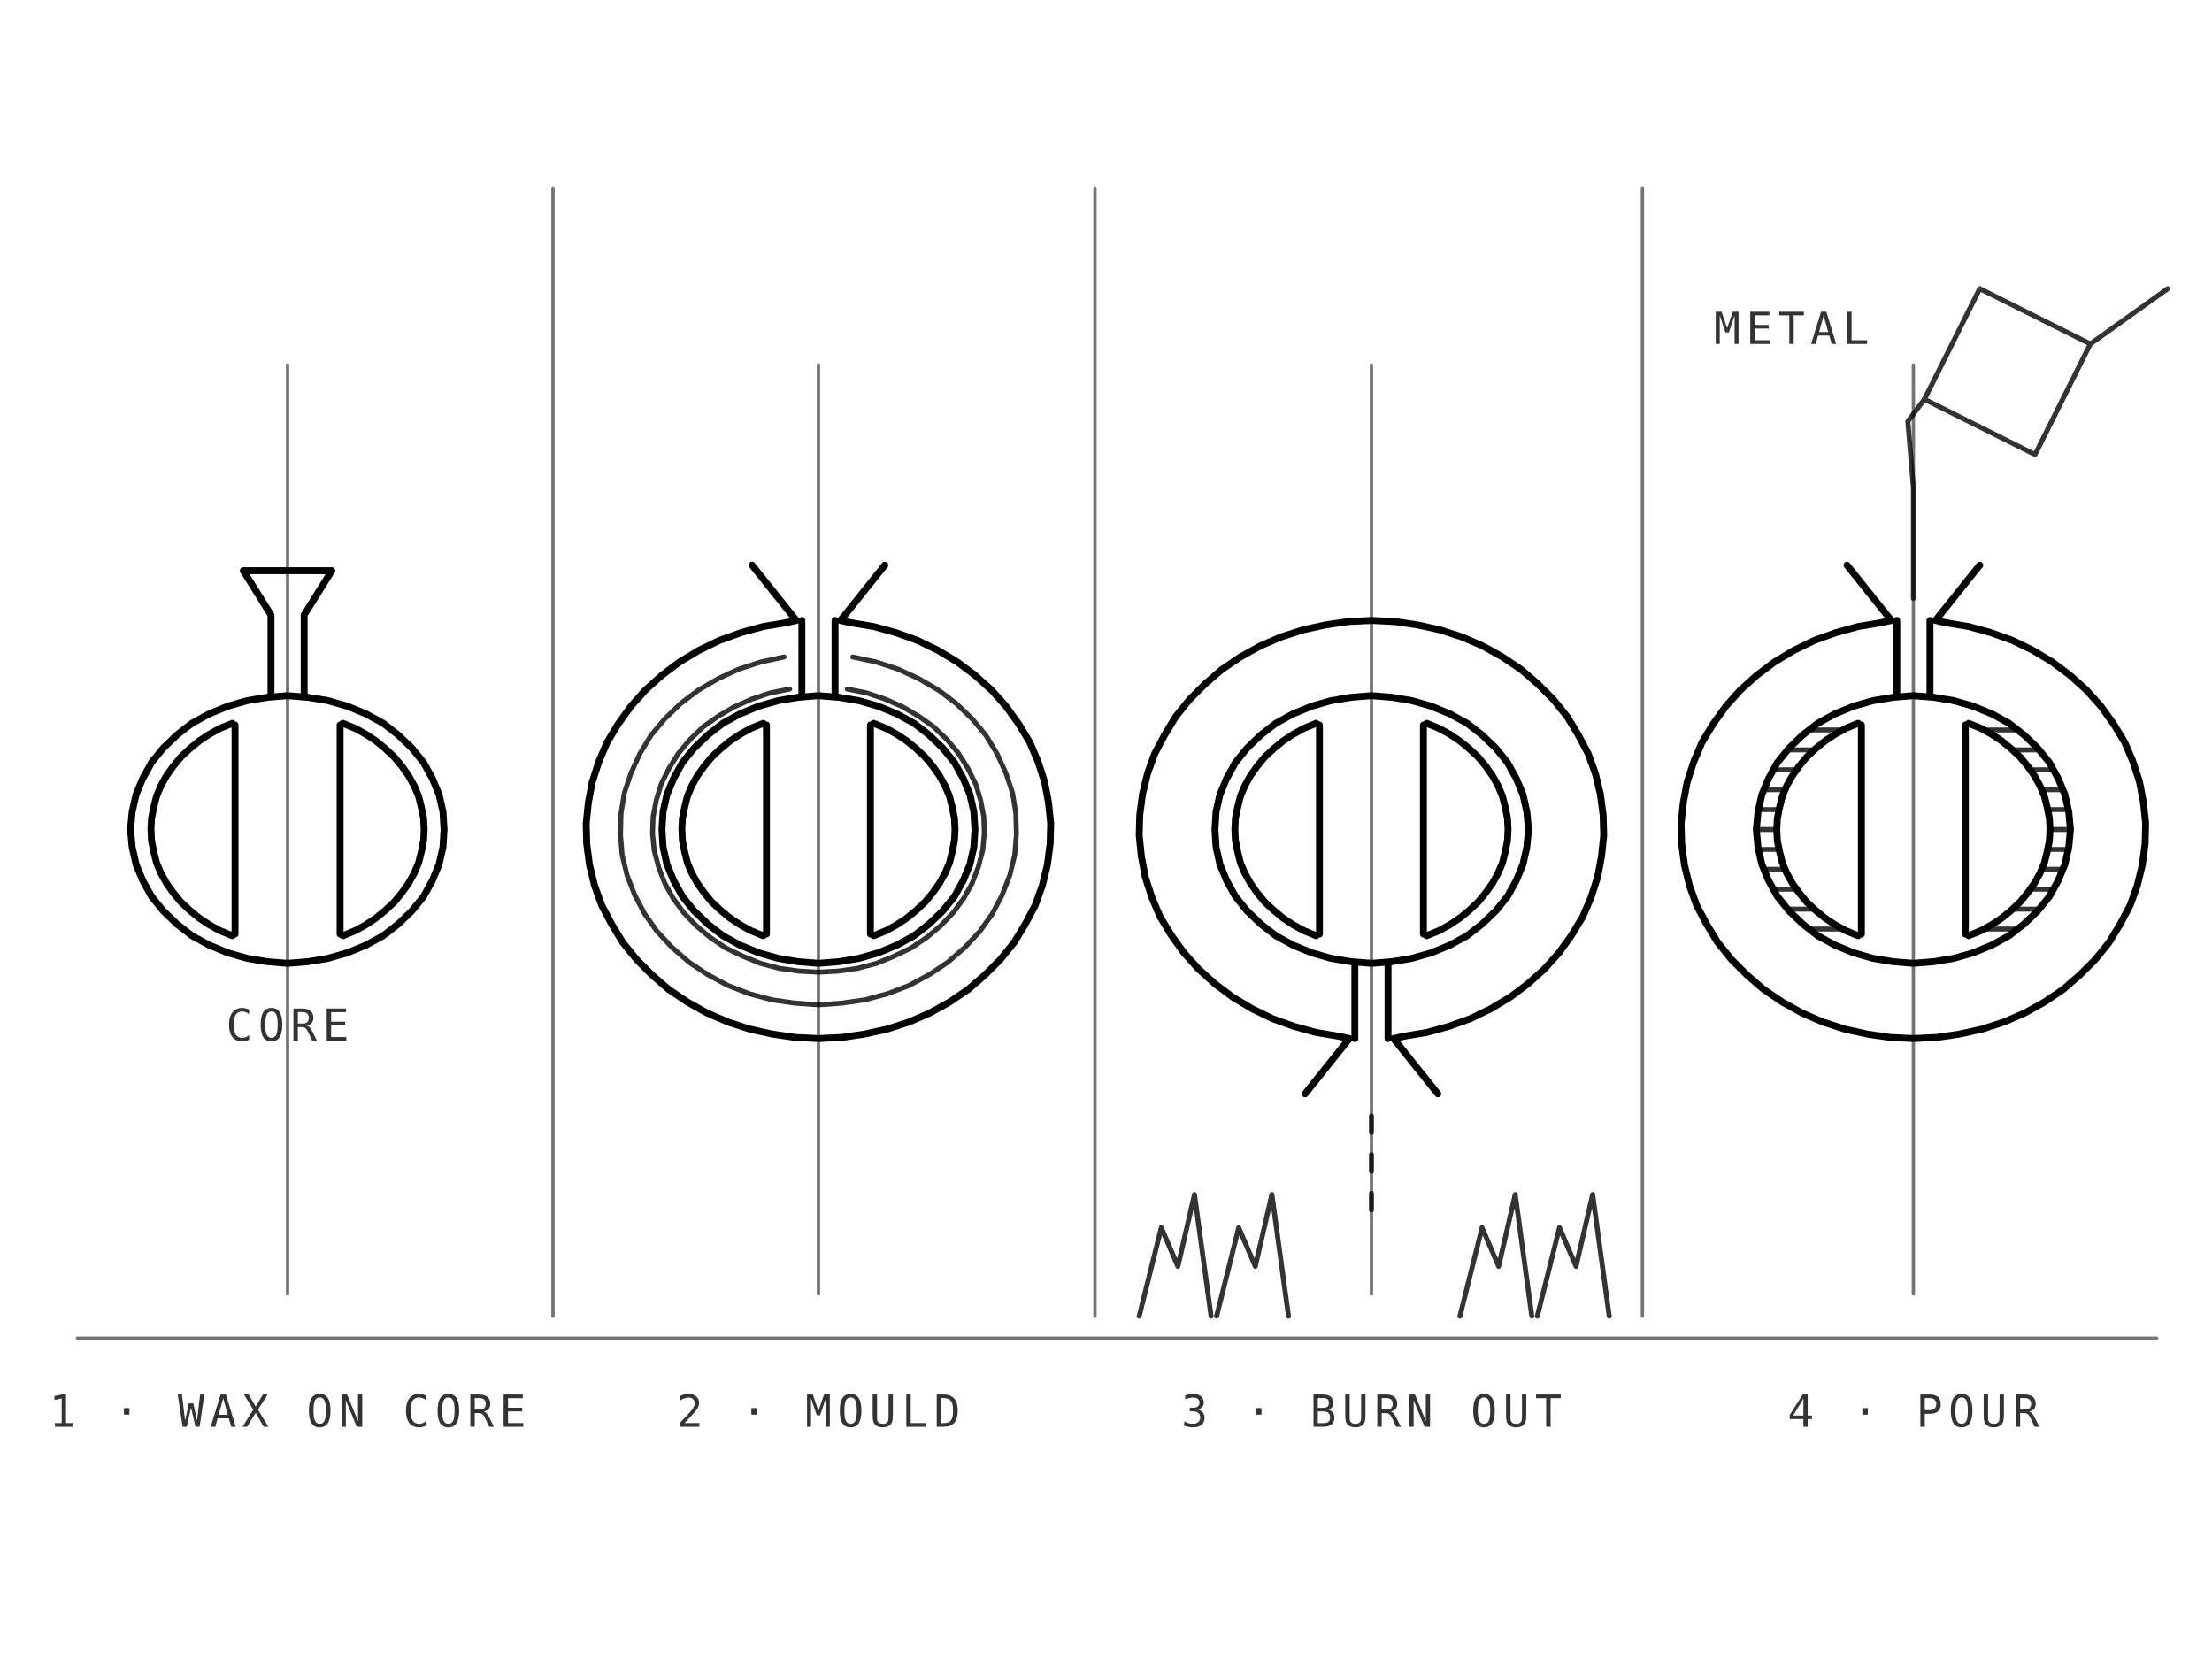
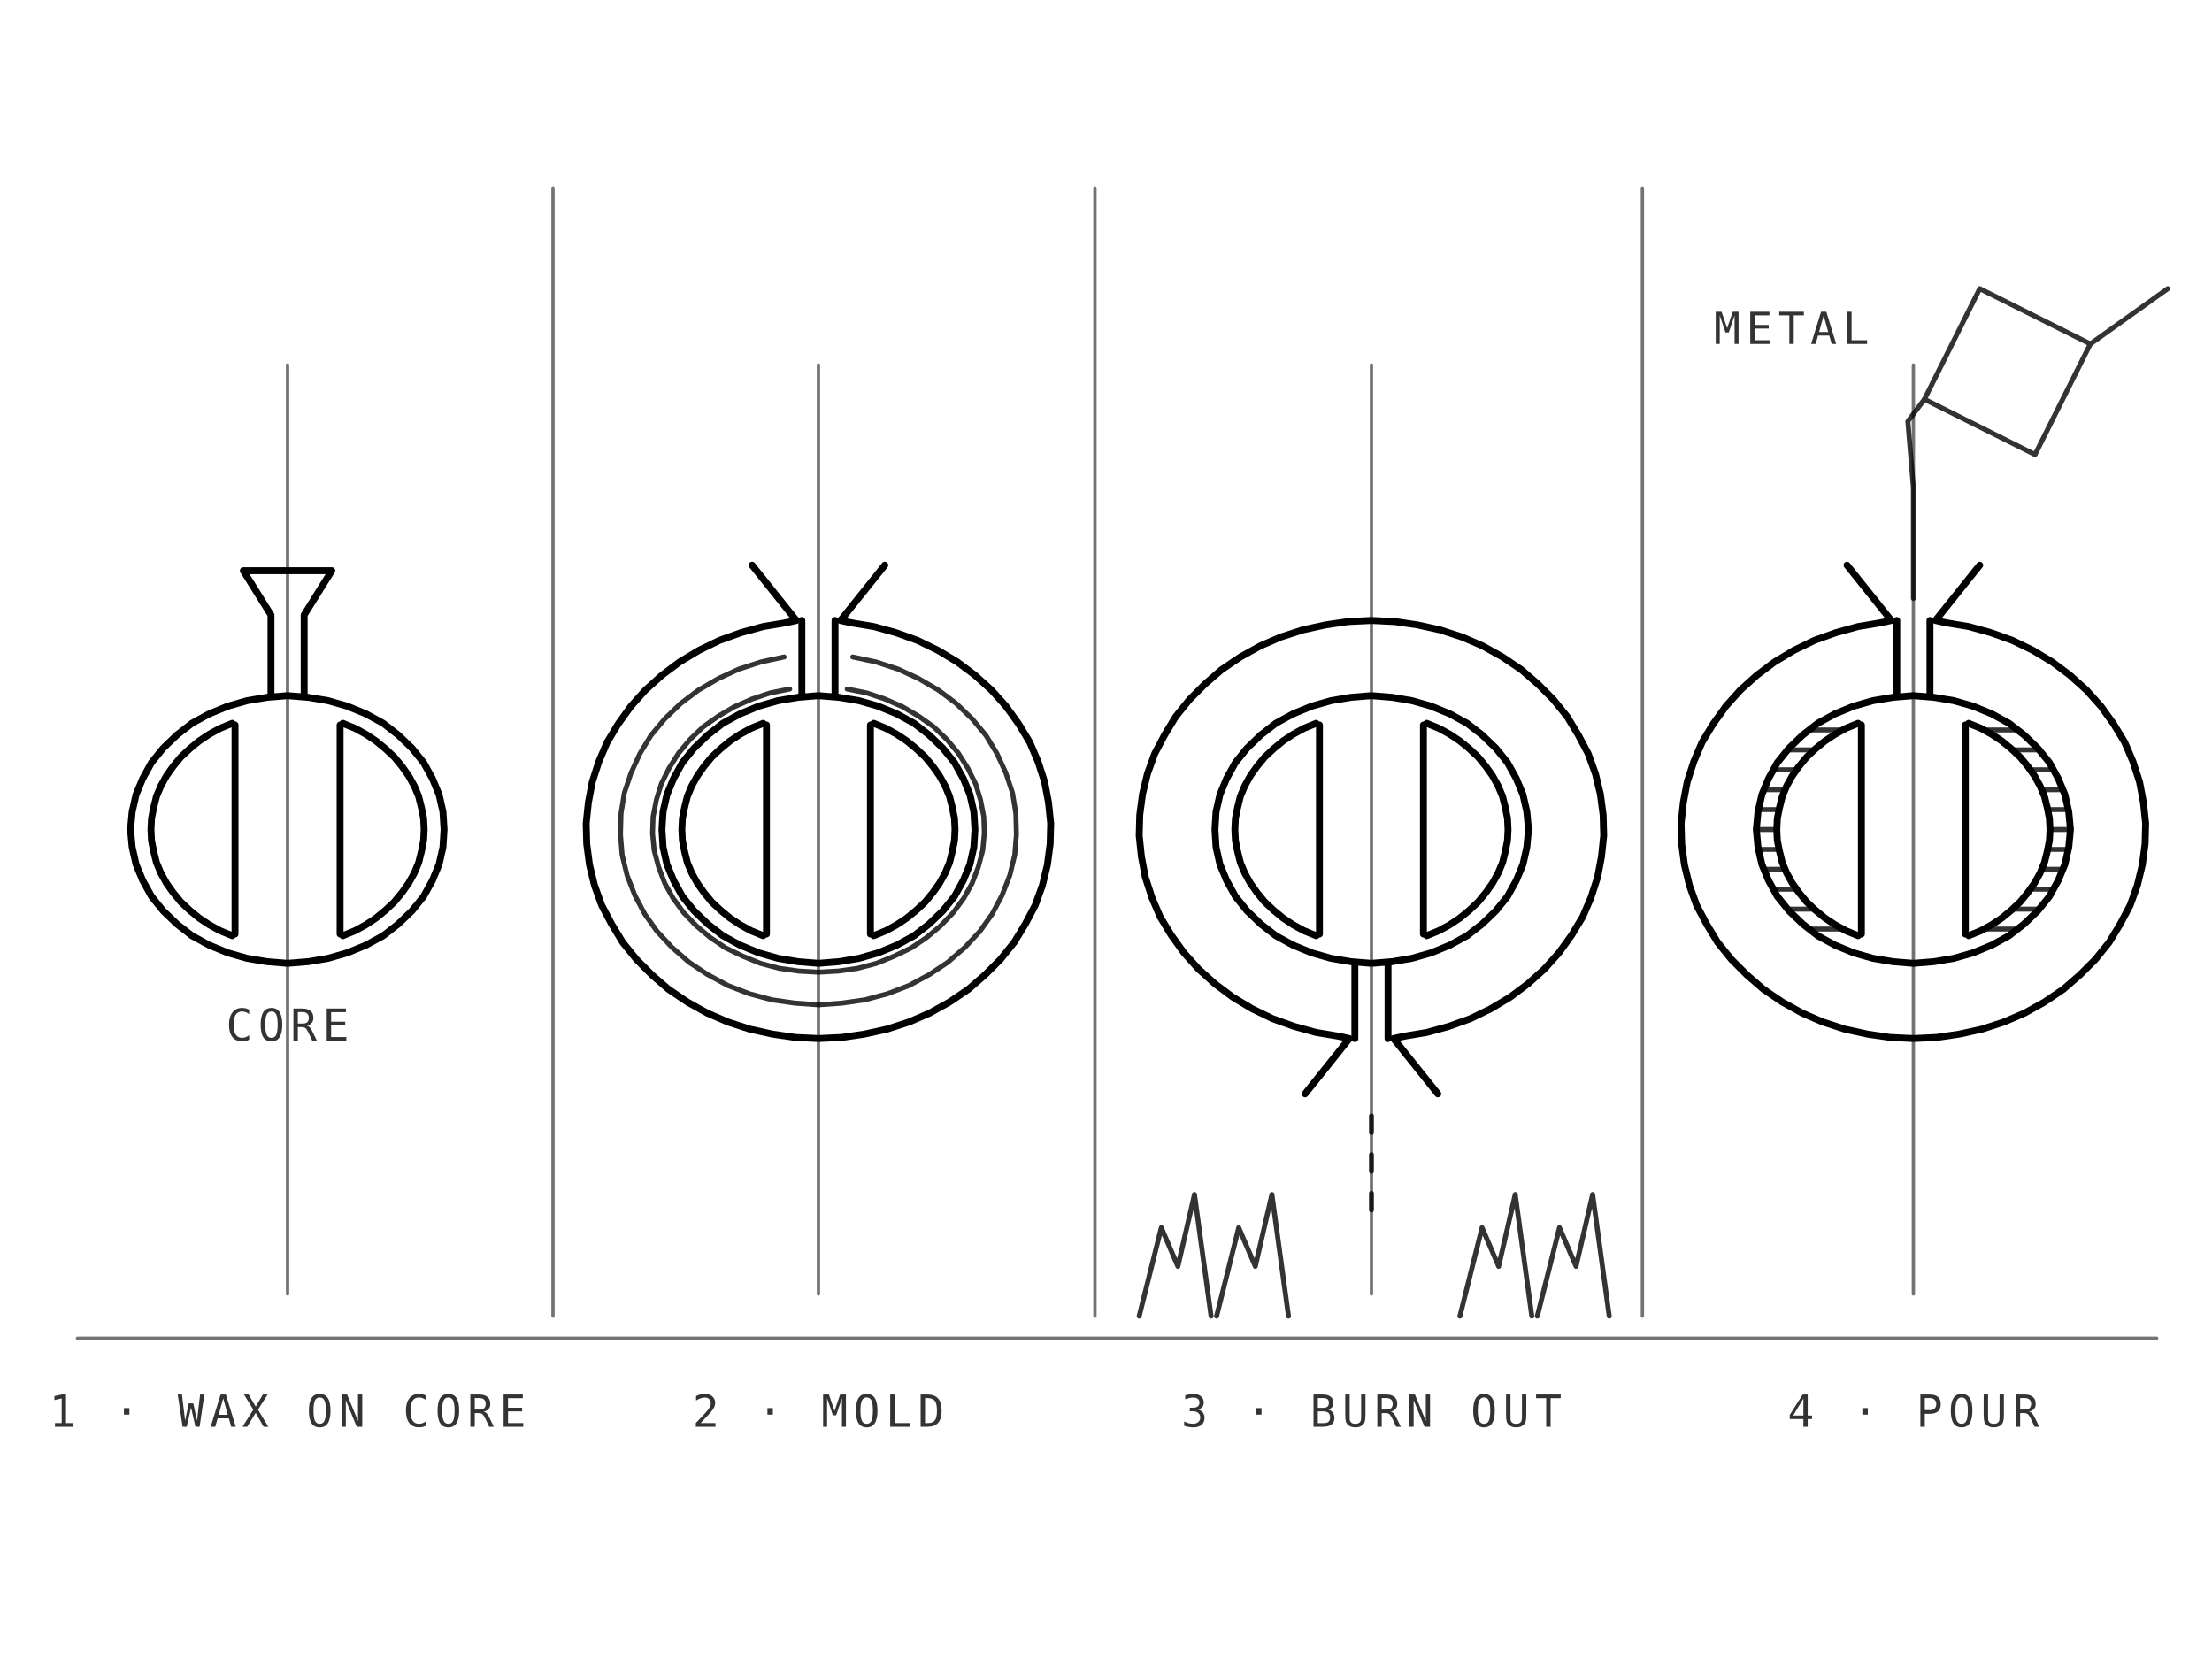
<svg xmlns="http://www.w3.org/2000/svg" viewBox="0 0 400 300" fill="none" stroke="currentColor" stroke-width="1.25" stroke-linecap="round" stroke-linejoin="round" aria-hidden="true">
  <g stroke-width="0.6" opacity="0.55">
    <path pathLength="1" d="M14 242 L390 242" />
    <path pathLength="1" d="M52 66 L52 234" />
    <path pathLength="1" d="M148 66 L148 234" />
    <path pathLength="1" d="M248 66 L248 234" />
    <path pathLength="1" d="M346 66 L346 234" />
    <path pathLength="1" d="M100 34 L100 238" />
    <path pathLength="1" d="M198 34 L198 238" />
    <path pathLength="1" d="M297 34 L297 238" />
  </g>
  <g>
    <path pathLength="1" d="M80.3 150 L80.1 153.2 L79.4 156.3 L78.2 159.2 L76.6 162.1 L74.5 164.7 L72 167.1 L69.3 169.2 L66.2 170.9 L62.8 172.3 L59.3 173.3 L55.7 173.9 L52 174.2 L48.3 173.9 L44.7 173.3 L41.2 172.3 L37.8 170.9 L34.7 169.2 L32 167.1 L29.5 164.7 L27.4 162.1 L25.8 159.2 L24.6 156.3 L23.9 153.2 L23.6 150 L23.9 146.8 L24.6 143.7 L25.8 140.8 L27.4 137.9 L29.5 135.3 L32 132.9 L34.7 130.8 L37.8 129.1 L41.2 127.7 L44.7 126.7 L48.3 126.1 L52 125.8 L55.7 126.1 L59.3 126.7 L62.8 127.7 L66.2 129.1 L69.3 130.8 L72 132.9 L74.5 135.3 L76.6 137.9 L78.2 140.8 L79.4 143.7 L80.1 146.8 L80.3 150 Z" />
    <path pathLength="1" d="M49 125.8 L49 111.2 L44 103.2 L60 103.2 L55 111.2 L55 125.8" />
    <path pathLength="1" d="M62 130.8 L64.2 131.7 L66.2 132.8 L68 134 L69.7 135.4 L71.3 136.9 L72.7 138.6 L73.9 140.3 L74.9 142.1 L75.7 144 L76.2 146 L76.6 148 L76.7 150 L76.6 152 L76.2 154 L75.7 156 L74.9 157.9 L73.9 159.7 L72.7 161.4 L71.3 163.1 L69.7 164.6 L68 166 L66.2 167.2 L64.2 168.3 L62 169.2" />
    <path pathLength="1" d="M42 169.2 L39.8 168.3 L37.8 167.2 L36 166 L34.3 164.6 L32.7 163.1 L31.3 161.4 L30.1 159.7 L29.1 157.9 L28.3 156 L27.8 154 L27.4 152 L27.3 150 L27.4 148 L27.8 146 L28.3 144 L29.1 142.1 L30.1 140.3 L31.3 138.6 L32.7 136.9 L34.3 135.4 L36 134 L37.8 132.8 L39.8 131.7 L42 130.8" />
    <path pathLength="1" d="M42.5 131.1 L42.5 168.9" />
    <path pathLength="1" d="M61.5 131.1 L61.5 168.9" />
    <path pathLength="1" d="M153.8 112.6 L158 113.3 L162 114.4 L165.9 115.8 L169.6 117.6 L173.1 119.7 L176.3 122.1 L179.3 124.8 L181.9 127.7 L184.2 130.9 L186.2 134.2 L187.7 137.7 L188.9 141.4 L189.6 145.1 L190 148.9 L189.9 152.6 L189.4 156.4 L188.5 160.1 L187.2 163.7 L185.4 167.1 L183.4 170.4 L180.9 173.5 L178.1 176.3 L175.1 178.9 L171.7 181.2 L168.1 183.2 L164.4 184.8 L160.4 186.1 L156.3 187 L152.2 187.6 L148 187.8 L143.8 187.6 L139.7 187 L135.6 186.1 L131.6 184.8 L127.9 183.2 L124.3 181.2 L120.9 178.9 L117.9 176.3 L115.1 173.5 L112.6 170.4 L110.6 167.1 L108.8 163.7 L107.5 160.1 L106.6 156.4 L106.1 152.6 L106 148.9 L106.4 145.1 L107.1 141.4 L108.3 137.7 L109.8 134.2 L111.8 130.9 L114.1 127.7 L116.7 124.8 L119.7 122.1 L122.9 119.7 L126.4 117.6 L130.1 115.8 L134 114.4 L138 113.3 L142.2 112.6" />
    <path pathLength="1" d="M153.8 112.6 L152 112.2 L160 102.2" />
    <path pathLength="1" d="M142.2 112.6 L144 112.2 L136 102.2" />
    <path pathLength="1" d="M176.3 150 L176.1 153.2 L175.4 156.3 L174.2 159.2 L172.6 162.1 L170.5 164.7 L168 167.1 L165.3 169.2 L162.2 170.9 L158.8 172.3 L155.3 173.3 L151.7 173.9 L148 174.2 L144.3 173.9 L140.7 173.3 L137.2 172.3 L133.8 170.9 L130.7 169.2 L128 167.1 L125.5 164.7 L123.4 162.1 L121.8 159.2 L120.6 156.3 L119.9 153.2 L119.7 150 L119.9 146.8 L120.6 143.7 L121.8 140.8 L123.4 137.9 L125.5 135.3 L128 132.9 L130.7 130.8 L133.8 129.1 L137.2 127.7 L140.7 126.7 L144.3 126.1 L148 125.8 L151.7 126.1 L155.3 126.7 L158.8 127.7 L162.2 129.1 L165.3 130.8 L168 132.9 L170.5 135.3 L172.6 137.9 L174.2 140.8 L175.4 143.7 L176.1 146.8 L176.3 150 Z" />
    <path pathLength="1" d="M145 125.8 L145 112.2" />
    <path pathLength="1" d="M151 125.8 L151 112.2" />
    <path pathLength="1" d="M158 130.8 L160.2 131.7 L162.2 132.8 L164 134 L165.7 135.4 L167.3 136.9 L168.7 138.6 L169.9 140.3 L170.9 142.1 L171.7 144 L172.2 146 L172.6 148 L172.7 150 L172.6 152 L172.2 154 L171.7 156 L170.9 157.9 L169.9 159.7 L168.7 161.4 L167.3 163.1 L165.7 164.6 L164 166 L162.2 167.2 L160.2 168.3 L158 169.2" />
    <path pathLength="1" d="M138 169.2 L135.8 168.3 L133.8 167.2 L132 166 L130.3 164.6 L128.7 163.1 L127.3 161.4 L126.1 159.7 L125.1 157.9 L124.3 156 L123.8 154 L123.4 152 L123.3 150 L123.4 148 L123.8 146 L124.3 144 L125.1 142.1 L126.1 140.3 L127.3 138.6 L128.7 136.9 L130.3 135.4 L132 134 L133.8 132.8 L135.8 131.7 L138 130.8" />
    <path pathLength="1" d="M138.6 131.1 L138.6 168.9" />
    <path pathLength="1" d="M157.4 131.1 L157.4 168.9" />
    <path pathLength="1" d="M253.8 187.4 L258 186.7 L262 185.6 L265.9 184.2 L269.6 182.4 L273.1 180.3 L276.3 177.9 L279.3 175.2 L281.9 172.3 L284.2 169.1 L286.2 165.8 L287.7 162.3 L288.9 158.6 L289.6 154.9 L290 151.1 L289.9 147.4 L289.4 143.6 L288.5 139.9 L287.2 136.3 L285.4 132.9 L283.4 129.6 L280.9 126.5 L278.1 123.7 L275.1 121.1 L271.7 118.8 L268.1 116.8 L264.4 115.2 L260.4 113.9 L256.3 113 L252.2 112.4 L248 112.2 L243.8 112.4 L239.7 113 L235.6 113.9 L231.6 115.2 L227.9 116.8 L224.3 118.8 L220.9 121.1 L217.9 123.7 L215.1 126.5 L212.6 129.6 L210.6 132.9 L208.8 136.3 L207.5 139.9 L206.6 143.6 L206.1 147.4 L206 151.1 L206.4 154.9 L207.1 158.6 L208.3 162.3 L209.8 165.8 L211.8 169.1 L214.1 172.3 L216.7 175.2 L219.7 177.9 L222.9 180.3 L226.4 182.4 L230.1 184.2 L234 185.6 L238 186.7 L242.2 187.4" />
    <path pathLength="1" d="M253.8 187.4 L252 187.8 L260 197.8" />
    <path pathLength="1" d="M242.2 187.4 L244 187.8 L236 197.8" />
    <path pathLength="1" d="M276.4 150 L276.1 153.2 L275.4 156.3 L274.2 159.2 L272.6 162.1 L270.5 164.7 L268 167.1 L265.3 169.2 L262.2 170.9 L258.8 172.3 L255.3 173.3 L251.7 173.9 L248 174.2 L244.3 173.9 L240.7 173.3 L237.2 172.3 L233.8 170.9 L230.7 169.2 L228 167.1 L225.5 164.7 L223.4 162.1 L221.8 159.2 L220.6 156.3 L219.9 153.2 L219.7 150 L219.9 146.8 L220.6 143.7 L221.8 140.8 L223.4 137.9 L225.5 135.3 L228 132.9 L230.7 130.8 L233.8 129.1 L237.2 127.7 L240.7 126.7 L244.3 126.1 L248 125.8 L251.7 126.1 L255.3 126.7 L258.8 127.7 L262.2 129.1 L265.3 130.8 L268 132.9 L270.5 135.3 L272.6 137.9 L274.2 140.8 L275.4 143.7 L276.1 146.8 L276.4 150 Z" />
    <path pathLength="1" d="M245 174.2 L245 187.8" />
    <path pathLength="1" d="M251 174.2 L251 187.8" />
    <path pathLength="1" d="M258 130.8 L260.2 131.7 L262.2 132.8 L264 134 L265.7 135.4 L267.3 136.9 L268.7 138.6 L269.9 140.3 L270.9 142.1 L271.7 144 L272.2 146 L272.6 148 L272.7 150 L272.6 152 L272.2 154 L271.7 156 L270.9 157.9 L269.9 159.7 L268.7 161.4 L267.3 163.1 L265.7 164.6 L264 166 L262.2 167.2 L260.2 168.3 L258 169.2" />
    <path pathLength="1" d="M238 169.2 L235.8 168.3 L233.8 167.2 L232 166 L230.3 164.6 L228.7 163.1 L227.3 161.4 L226.1 159.7 L225.1 157.9 L224.3 156 L223.8 154 L223.4 152 L223.3 150 L223.4 148 L223.8 146 L224.3 144 L225.1 142.1 L226.1 140.3 L227.3 138.6 L228.7 136.9 L230.3 135.4 L232 134 L233.8 132.8 L235.8 131.7 L238 130.8" />
    <path pathLength="1" d="M238.6 131.1 L238.6 168.9" />
    <path pathLength="1" d="M257.4 131.1 L257.4 168.9" />
    <path pathLength="1" d="M351.8 112.6 L356 113.3 L360 114.4 L363.9 115.8 L367.6 117.6 L371.1 119.7 L374.3 122.1 L377.3 124.8 L379.9 127.7 L382.2 130.9 L384.2 134.2 L385.7 137.7 L386.9 141.4 L387.6 145.1 L388 148.9 L387.9 152.6 L387.4 156.4 L386.5 160.1 L385.2 163.7 L383.4 167.1 L381.4 170.4 L378.9 173.5 L376.1 176.3 L373.1 178.9 L369.7 181.2 L366.1 183.2 L362.4 184.8 L358.4 186.1 L354.3 187 L350.2 187.6 L346 187.8 L341.8 187.6 L337.7 187 L333.6 186.1 L329.6 184.8 L325.9 183.2 L322.3 181.2 L318.9 178.9 L315.9 176.3 L313.1 173.5 L310.6 170.4 L308.6 167.1 L306.8 163.7 L305.5 160.1 L304.6 156.4 L304.1 152.6 L304 148.9 L304.4 145.1 L305.1 141.4 L306.3 137.7 L307.8 134.2 L309.8 130.9 L312.1 127.7 L314.7 124.8 L317.7 122.1 L320.9 119.7 L324.4 117.6 L328.1 115.8 L332 114.4 L336 113.3 L340.2 112.6" />
    <path pathLength="1" d="M351.8 112.6 L350 112.2 L358 102.2" />
    <path pathLength="1" d="M340.2 112.6 L342 112.2 L334 102.2" />
    <path pathLength="1" d="M374.4 150 L374.1 153.2 L373.4 156.3 L372.2 159.2 L370.6 162.1 L368.5 164.7 L366 167.1 L363.3 169.2 L360.2 170.9 L356.8 172.3 L353.3 173.3 L349.7 173.9 L346 174.2 L342.3 173.9 L338.7 173.3 L335.2 172.3 L331.8 170.9 L328.7 169.2 L326 167.1 L323.5 164.7 L321.4 162.1 L319.8 159.2 L318.6 156.3 L317.9 153.2 L317.6 150 L317.9 146.8 L318.6 143.7 L319.8 140.8 L321.4 137.9 L323.5 135.3 L326 132.9 L328.7 130.8 L331.8 129.1 L335.2 127.7 L338.7 126.7 L342.3 126.1 L346 125.8 L349.7 126.1 L353.3 126.7 L356.8 127.7 L360.2 129.1 L363.3 130.8 L366 132.9 L368.5 135.3 L370.6 137.9 L372.2 140.8 L373.4 143.7 L374.1 146.8 L374.4 150 Z" />
    <path pathLength="1" d="M343 125.8 L343 112.2" />
    <path pathLength="1" d="M349 125.8 L349 112.2" />
    <path pathLength="1" d="M356 130.8 L358.2 131.7 L360.2 132.8 L362 134 L363.7 135.4 L365.3 136.9 L366.7 138.6 L367.9 140.3 L368.9 142.1 L369.7 144 L370.2 146 L370.6 148 L370.7 150 L370.6 152 L370.2 154 L369.7 156 L368.9 157.9 L367.9 159.7 L366.7 161.4 L365.3 163.1 L363.7 164.6 L362 166 L360.2 167.2 L358.2 168.3 L356 169.2" />
    <path pathLength="1" d="M336 169.2 L333.8 168.3 L331.8 167.2 L330 166 L328.3 164.6 L326.7 163.1 L325.3 161.4 L324.1 159.7 L323.1 157.9 L322.3 156 L321.8 154 L321.4 152 L321.3 150 L321.4 148 L321.8 146 L322.3 144 L323.1 142.1 L324.1 140.3 L325.3 138.6 L326.7 136.9 L328.3 135.4 L330 134 L331.8 132.8 L333.8 131.7 L336 130.8" />
    <path pathLength="1" d="M336.6 131.1 L336.6 168.9" />
    <path pathLength="1" d="M355.4 131.1 L355.4 168.9" />
  </g>
  <g stroke-width="0.9" opacity="0.8">
    <path pathLength="1" d="M153.2 124.6 L156.7 125.3 L160 126.4 L163.2 127.8 L166.1 129.5 L168.8 131.4 L171.2 133.7 L173.3 136.2 L175 138.9 L176.4 141.7 L177.3 144.6 L177.9 147.7 L178 150.7 L177.7 153.8 L176.9 156.8 L175.8 159.7 L174.3 162.4 L172.4 165 L170.1 167.4 L167.6 169.5 L164.8 171.4 L161.7 172.9 L158.5 174.2 L155.1 175.1 L151.6 175.6 L148 175.8 L144.4 175.6 L140.9 175.1 L137.5 174.2 L134.3 172.9 L131.2 171.4 L128.4 169.5 L125.9 167.4 L123.6 165 L121.7 162.4 L120.2 159.7 L119.1 156.8 L118.3 153.8 L118 150.7 L118.1 147.7 L118.7 144.6 L119.6 141.7 L121 138.9 L122.7 136.2 L124.8 133.7 L127.2 131.4 L129.9 129.5 L132.8 127.8 L136 126.4 L139.3 125.3 L142.8 124.6" />
    <path pathLength="1" d="M154.2 118.8 L158.4 119.7 L162.4 121 L166.1 122.7 L169.7 124.8 L172.9 127.2 L175.8 130 L178.3 133 L180.3 136.3 L181.9 139.8 L183.1 143.4 L183.7 147.1 L183.8 150.9 L183.5 154.6 L182.6 158.3 L181.2 161.9 L179.4 165.3 L177.2 168.4 L174.5 171.3 L171.4 174 L168.1 176.2 L164.4 178.2 L160.5 179.7 L156.4 180.8 L152.2 181.4 L148 181.7 L143.8 181.4 L139.6 180.8 L135.5 179.7 L131.6 178.2 L127.9 176.2 L124.6 174 L121.5 171.3 L118.8 168.4 L116.6 165.3 L114.8 161.9 L113.4 158.3 L112.5 154.6 L112.2 150.9 L112.3 147.1 L112.9 143.4 L114.1 139.8 L115.7 136.3 L117.7 133 L120.2 130 L123.1 127.2 L126.3 124.8 L129.9 122.7 L133.6 121 L137.6 119.7 L141.8 118.8" />
    <path pathLength="1" d="M206 238 L210 222 L213 229 L216 216 L219 238 M220 238 L224 222 L227 229 L230 216 L233 238 M264 238 L268 222 L271 229 L274 216 L277 238 M278 238 L282 222 L285 229 L288 216 L291 238" />
    <path pathLength="1" d="M248 201.8 L248 204.8 M248 208.8 L248 211.8 M248 215.8 L248 218.8" />
    <path pathLength="1" d="M358 52.2 L378 62.2 L368 82.2 L348 72.2 Z" />
    <path pathLength="1" d="M348 72.2 L345 76.2 L346 88.2 L346 108.2" />
    <path pathLength="1" d="M378 62.2 L392 52.2" />
    <path pathLength="1" d="M333.3 132 L327.1 132 M358.7 132 L364.9 132 M328 135.6 L323.2 135.6 M364 135.6 L368.8 135.6 M324.8 139.2 L320.6 139.2 M367.2 139.2 L371.4 139.2 M322.8 142.8 L318.9 142.8 M369.2 142.8 L373.1 142.8 M321.7 146.4 L318 146.4 M370.3 146.4 L374 146.4 M321.3 150 L317.6 150 M370.7 150 L374.4 150 M321.7 153.6 L318 153.6 M370.3 153.6 L374 153.6 M322.8 157.2 L318.9 157.2 M369.2 157.2 L373.1 157.2 M324.8 160.8 L320.6 160.8 M367.2 160.8 L371.4 160.8 M328 164.4 L323.2 164.4 M364 164.4 L368.8 164.4 M333.3 168 L327.1 168 M358.7 168 L364.9 168" />
  </g>
  <g stroke-width="0.9" opacity="0.8">
    <text x="52" y="258" font-size="8" text-anchor="middle" fill="currentColor" stroke="none" font-family="ui-monospace, monospace" letter-spacing="1">1 · WAX ON CORE</text>
-     <text x="148" y="258" font-size="8" text-anchor="middle" fill="currentColor" stroke="none" font-family="ui-monospace, monospace" letter-spacing="1">2 · MOULD</text>
+     <text x="148" y="258" font-size="8" text-anchor="middle" fill="currentColor" stroke="none" font-family="ui-monospace, monospace" letter-spacing="1">2 · MOLD</text>
    <text x="248" y="258" font-size="8" text-anchor="middle" fill="currentColor" stroke="none" font-family="ui-monospace, monospace" letter-spacing="1">3 · BURN OUT</text>
    <text x="346" y="258" font-size="8" text-anchor="middle" fill="currentColor" stroke="none" font-family="ui-monospace, monospace" letter-spacing="1">4 · POUR</text>
    <text x="52" y="188.2" font-size="8" text-anchor="middle" fill="currentColor" stroke="none" font-family="ui-monospace, monospace" letter-spacing="1">CORE</text>
    <text x="338" y="62.2" font-size="8" text-anchor="end" fill="currentColor" stroke="none" font-family="ui-monospace, monospace" letter-spacing="1">METAL</text>
  </g>
</svg>
